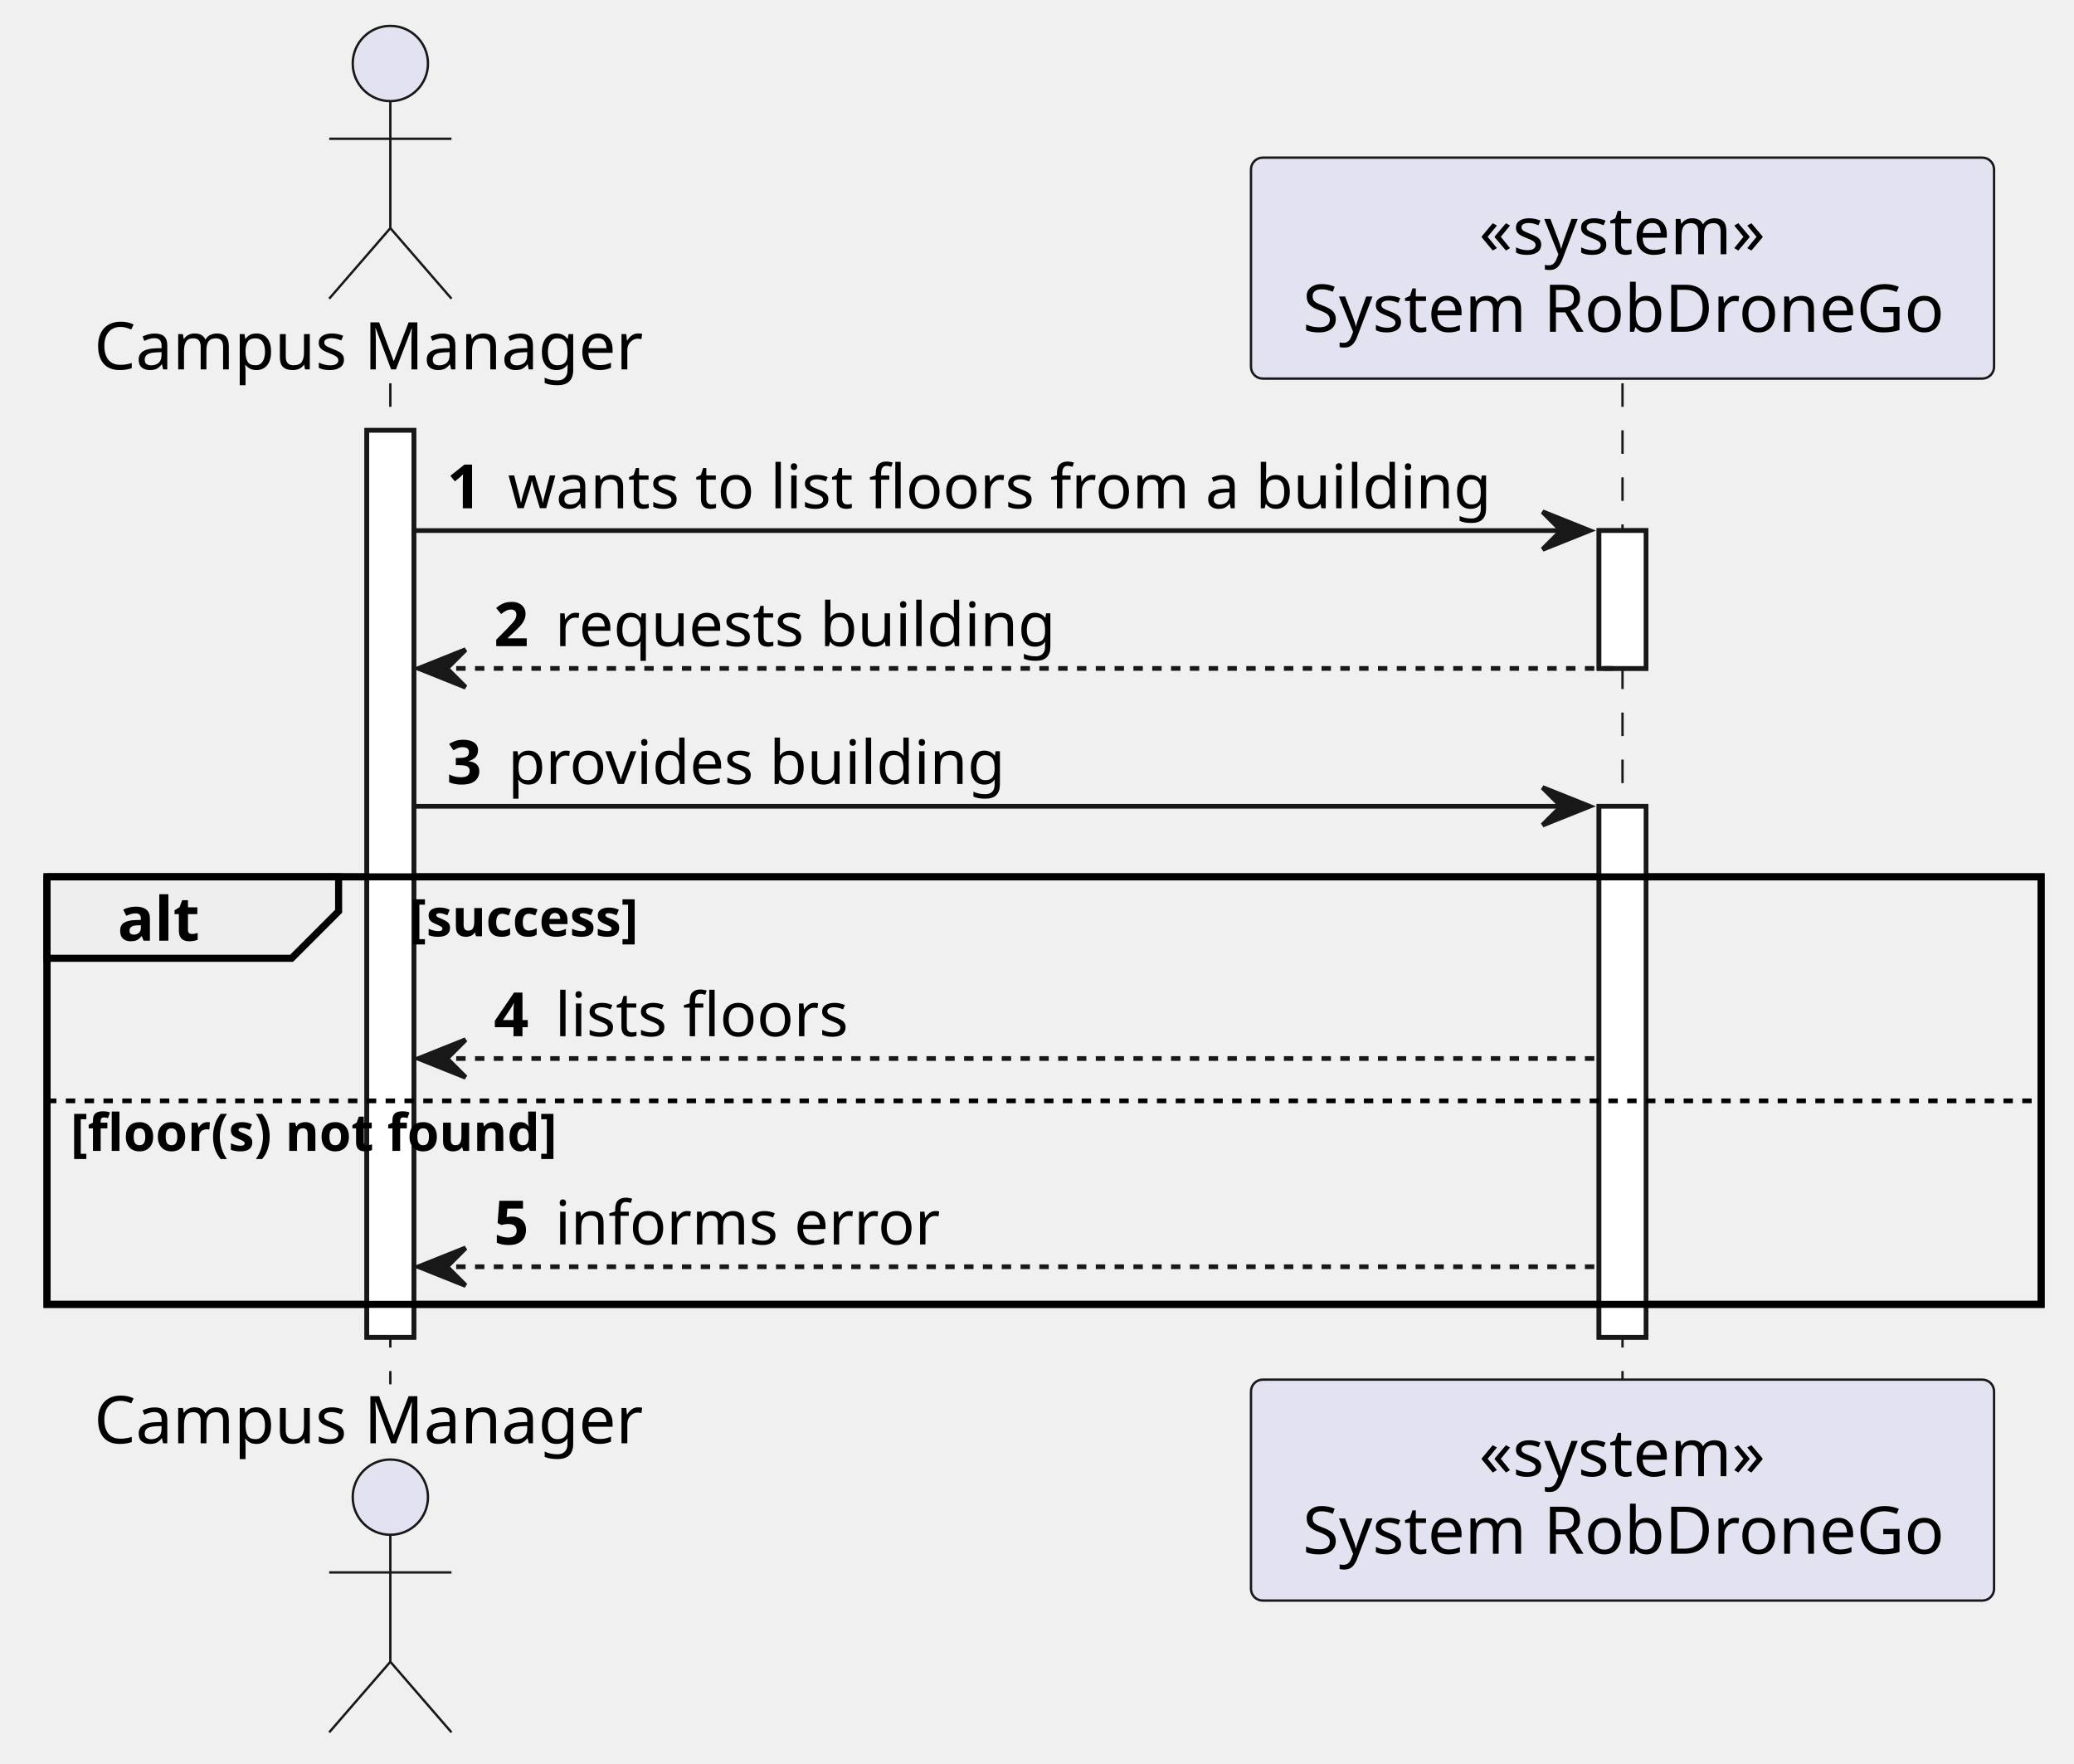
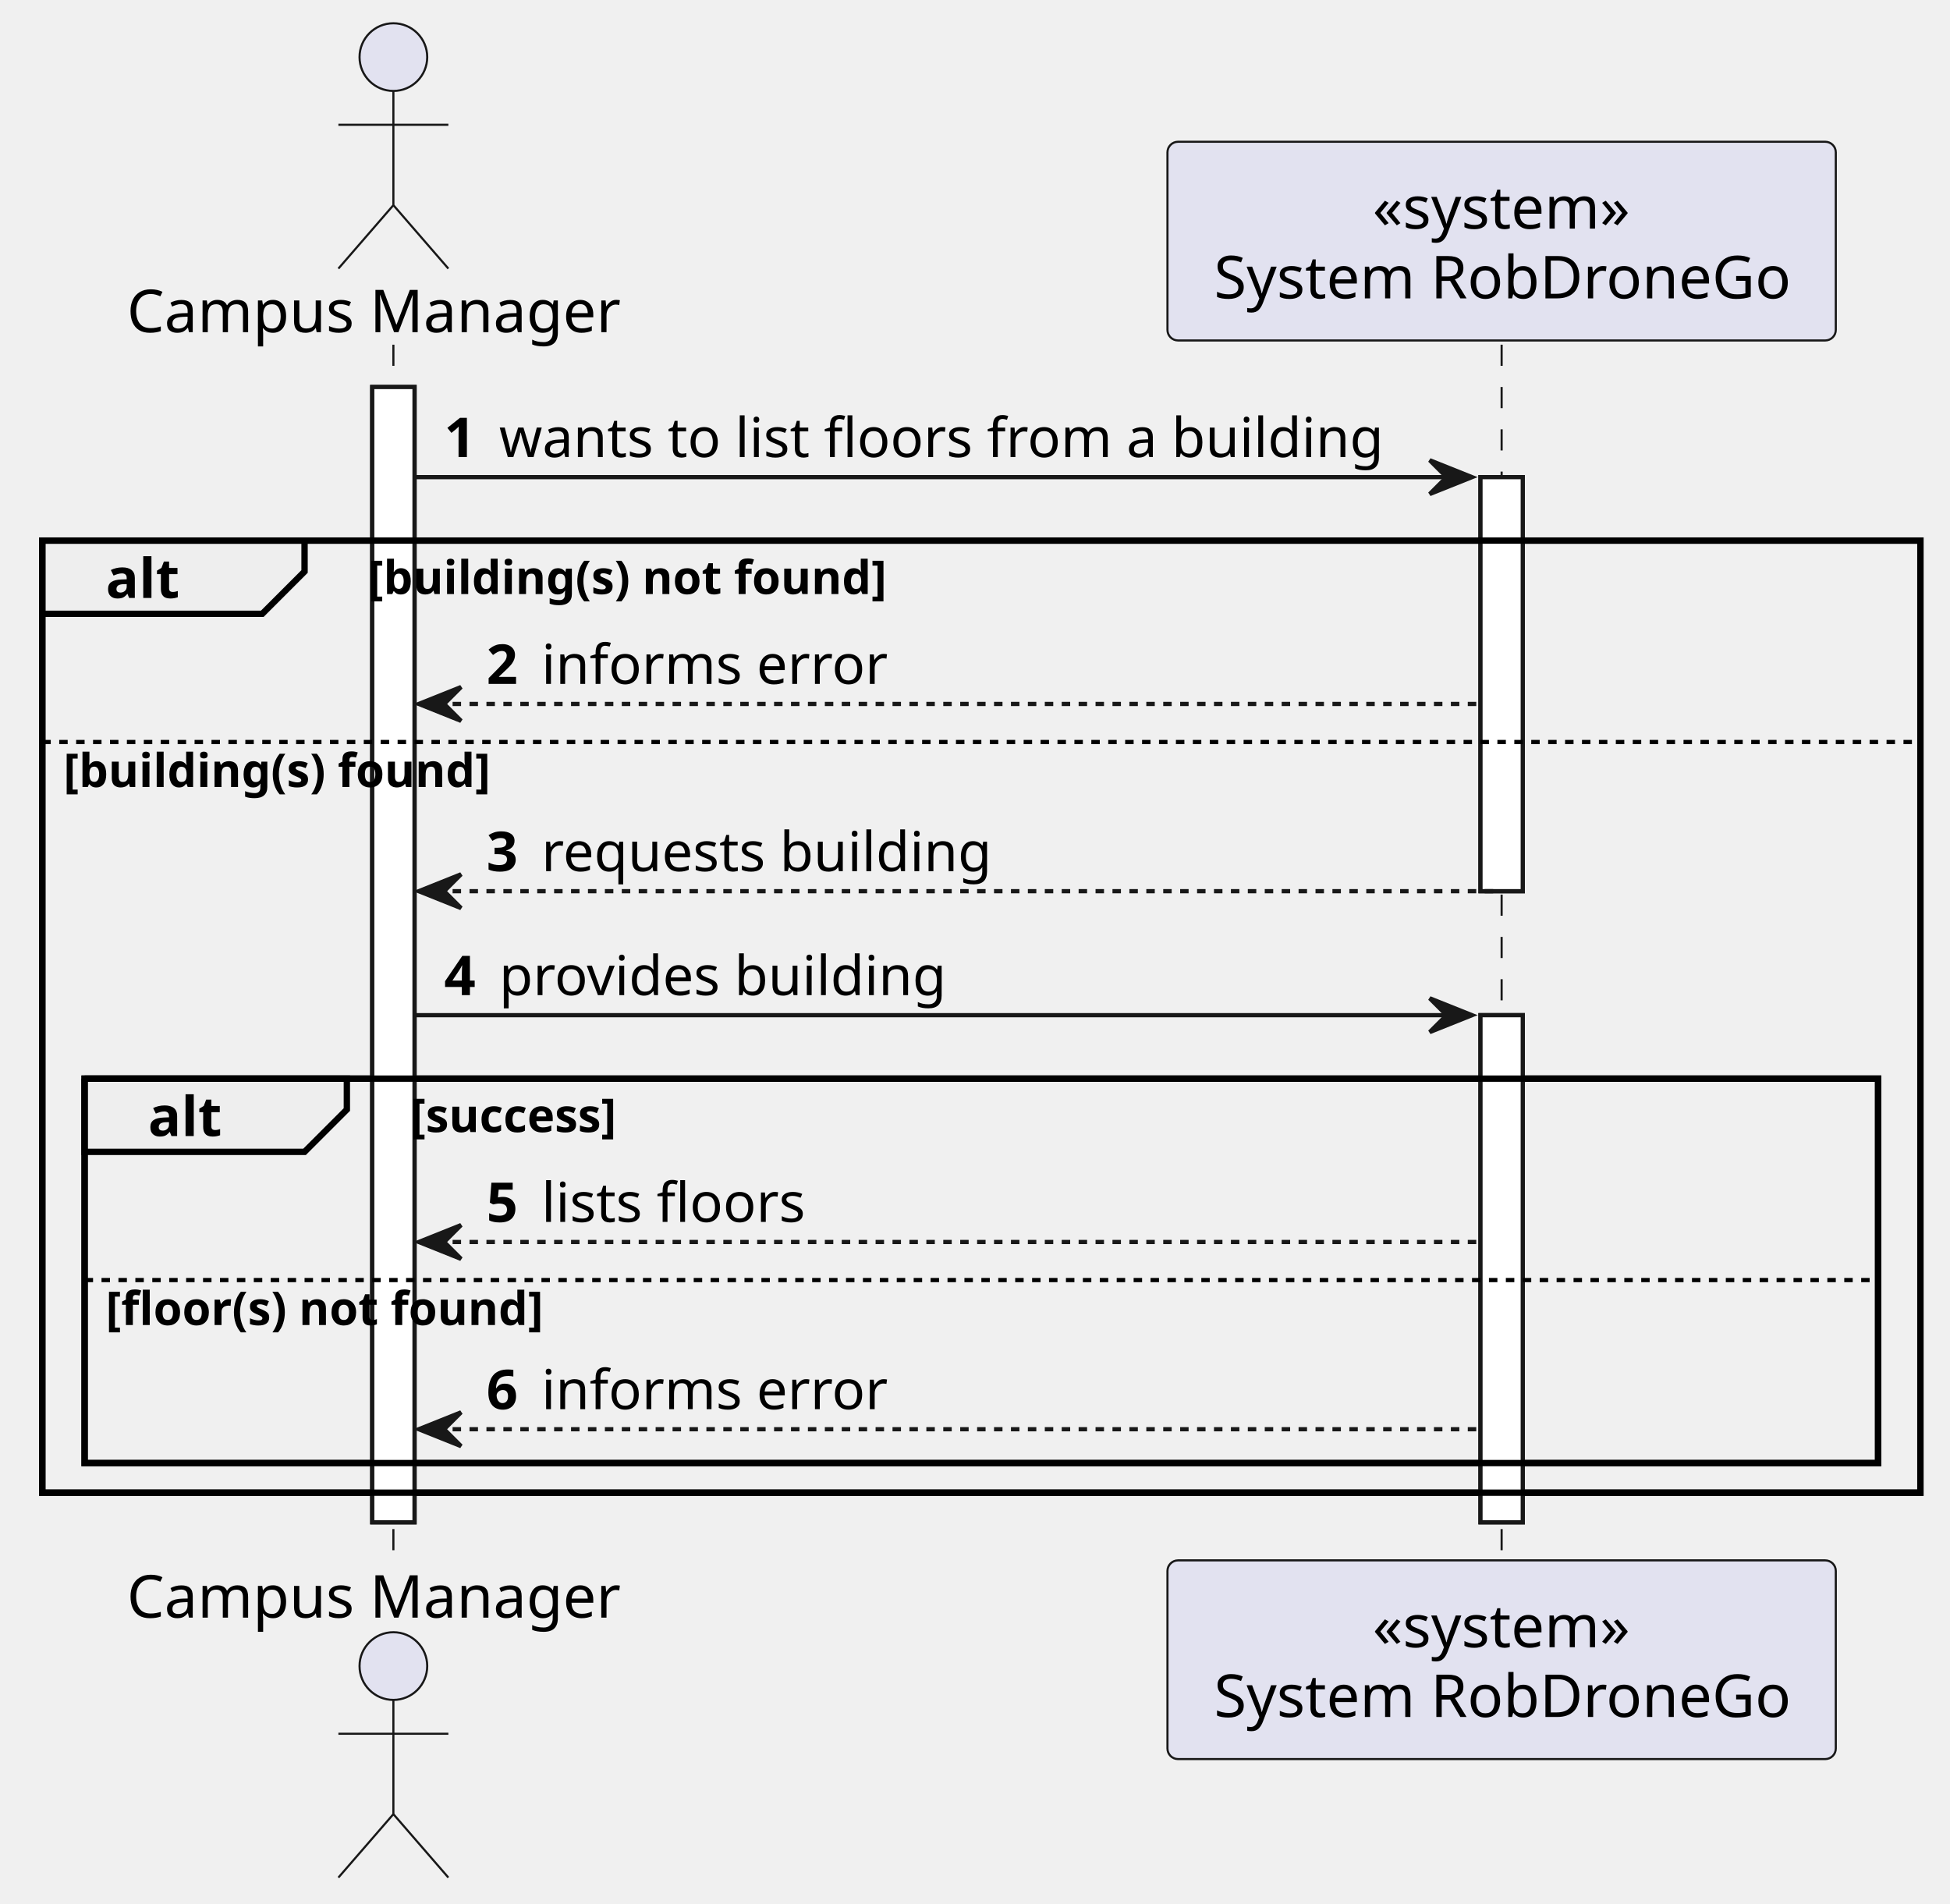
- <svg xmlns="http://www.w3.org/2000/svg" contentStyleType="text/css" height="375px" preserveAspectRatio="none" style="width:441px;height:375px;background:#FFFFFF;" version="1.1" viewBox="0 0 441 375" width="441px" zoomAndPan="magnify">
+ <svg xmlns="http://www.w3.org/2000/svg" contentStyleType="text/css" height="450px" preserveAspectRatio="none" style="width:461px;height:450px;background:#FFFFFF;" version="1.1" viewBox="0 0 461 450" width="461px" zoomAndPan="magnify">
  <defs />
  <g>
-     <rect fill="#FFFFFF" height="192.818" style="stroke:#181818;stroke-width:1.0;" width="10" x="78" y="91.488" />
-     <rect fill="#FFFFFF" height="29.311" style="stroke:#181818;stroke-width:1.0;" width="10" x="340" y="112.799" />
-     <rect fill="#FFFFFF" height="112.887" style="stroke:#181818;stroke-width:1.0;" width="10" x="340" y="171.42" />
-     <rect fill="none" height="90.887" style="stroke:#000000;stroke-width:1.5;" width="424" x="10" y="186.42" />
-     <line style="stroke:#181818;stroke-width:0.5;stroke-dasharray:5.0,5.0;" x1="83" x2="83" y1="81.488" y2="294.307" />
-     <line style="stroke:#181818;stroke-width:0.5;stroke-dasharray:5.0,5.0;" x1="345" x2="345" y1="81.488" y2="294.307" />
-     <text fill="#000000" font-family="sans-serif" font-size="14" lengthAdjust="spacing" textLength="120" x="20" y="78.535">Campus Manager</text>
-     <ellipse cx="83" cy="13.5" fill="#E2E2F0" rx="8" ry="8" style="stroke:#181818;stroke-width:0.5;" />
-     <path d="M83,21.5 L83,48.5 M70,29.5 L96,29.5 M83,48.5 L70,63.5 M83,48.5 L96,63.5 " fill="none" style="stroke:#181818;stroke-width:0.5;" />
-     <text fill="#000000" font-family="sans-serif" font-size="14" lengthAdjust="spacing" textLength="120" x="20" y="306.842">Campus Manager</text>
-     <ellipse cx="83" cy="318.295" fill="#E2E2F0" rx="8" ry="8" style="stroke:#181818;stroke-width:0.5;" />
-     <path d="M83,326.295 L83,353.295 M70,334.295 L96,334.295 M83,353.295 L70,368.295 M83,353.295 L96,368.295 " fill="none" style="stroke:#181818;stroke-width:0.5;" />
-     <rect fill="#E2E2F0" height="46.977" rx="2.5" ry="2.5" style="stroke:#181818;stroke-width:0.5;" width="158" x="266" y="33.512" />
-     <text fill="#000000" font-family="sans-serif" font-size="14" lengthAdjust="spacing" textLength="61" x="314.5" y="54.047">«system»</text>
-     <text fill="#000000" font-family="sans-serif" font-size="14" lengthAdjust="spacing" textLength="140" x="277" y="70.535">System RobDroneGo</text>
-     <rect fill="#E2E2F0" height="46.977" rx="2.5" ry="2.5" style="stroke:#181818;stroke-width:0.5;" width="158" x="266" y="293.307" />
-     <text fill="#000000" font-family="sans-serif" font-size="14" lengthAdjust="spacing" textLength="61" x="314.5" y="313.842">«system»</text>
-     <text fill="#000000" font-family="sans-serif" font-size="14" lengthAdjust="spacing" textLength="140" x="277" y="330.33">System RobDroneGo</text>
-     <rect fill="#FFFFFF" height="192.818" style="stroke:#181818;stroke-width:1.0;" width="10" x="78" y="91.488" />
-     <rect fill="#FFFFFF" height="29.311" style="stroke:#181818;stroke-width:1.0;" width="10" x="340" y="112.799" />
-     <rect fill="#FFFFFF" height="112.887" style="stroke:#181818;stroke-width:1.0;" width="10" x="340" y="171.42" />
-     <polygon fill="#181818" points="328,108.799,338,112.799,328,116.799,332,112.799" style="stroke:#181818;stroke-width:1.0;" />
-     <line style="stroke:#181818;stroke-width:1.0;" x1="88" x2="334" y1="112.799" y2="112.799" />
-     <text fill="#000000" font-family="sans-serif" font-size="13" font-weight="bold" lengthAdjust="spacing" textLength="9" x="95" y="108.057">1</text>
-     <text fill="#000000" font-family="sans-serif" font-size="13" lengthAdjust="spacing" textLength="220" x="108" y="108.057">wants to list floors from a building</text>
-     <polygon fill="#181818" points="99,138.109,89,142.109,99,146.109,95,142.109" style="stroke:#181818;stroke-width:1.0;" />
-     <line style="stroke:#181818;stroke-width:1.0;stroke-dasharray:2.0,2.0;" x1="93" x2="344" y1="142.109" y2="142.109" />
-     <text fill="#000000" font-family="sans-serif" font-size="13" font-weight="bold" lengthAdjust="spacing" textLength="9" x="105" y="137.367">2</text>
-     <text fill="#000000" font-family="sans-serif" font-size="13" lengthAdjust="spacing" textLength="110" x="118" y="137.367">requests building</text>
-     <polygon fill="#181818" points="328,167.42,338,171.42,328,175.42,332,171.42" style="stroke:#181818;stroke-width:1.0;" />
-     <line style="stroke:#181818;stroke-width:1.0;" x1="88" x2="334" y1="171.42" y2="171.42" />
-     <text fill="#000000" font-family="sans-serif" font-size="13" font-weight="bold" lengthAdjust="spacing" textLength="9" x="95" y="166.678">3</text>
-     <text fill="#000000" font-family="sans-serif" font-size="13" lengthAdjust="spacing" textLength="110" x="108" y="166.678">provides building</text>
-     <path d="M10,186.42 L72,186.42 L72,193.731 L62,203.731 L10,203.731 L10,186.42 " fill="#EEEEEE" style="stroke:#000000;stroke-width:1.5;" />
-     <rect fill="none" height="90.887" style="stroke:#000000;stroke-width:1.5;" width="424" x="10" y="186.42" />
-     <text fill="#000000" font-family="sans-serif" font-size="13" font-weight="bold" lengthAdjust="spacing" textLength="17" x="25" y="199.988">alt</text>
-     <text fill="#000000" font-family="sans-serif" font-size="11" font-weight="bold" lengthAdjust="spacing" textLength="51" x="87" y="199.055">[success]</text>
-     <polygon fill="#181818" points="99,221.041,89,225.041,99,229.041,95,225.041" style="stroke:#181818;stroke-width:1.0;" />
-     <line style="stroke:#181818;stroke-width:1.0;stroke-dasharray:2.0,2.0;" x1="93" x2="339" y1="225.041" y2="225.041" />
-     <text fill="#000000" font-family="sans-serif" font-size="13" font-weight="bold" lengthAdjust="spacing" textLength="9" x="105" y="220.299">4</text>
-     <text fill="#000000" font-family="sans-serif" font-size="13" lengthAdjust="spacing" textLength="68" x="118" y="220.299">lists floors</text>
-     <line style="stroke:#000000;stroke-width:1.0;stroke-dasharray:2.0,2.0;" x1="10" x2="434" y1="234.041" y2="234.041" />
-     <text fill="#000000" font-family="sans-serif" font-size="11" font-weight="bold" lengthAdjust="spacing" textLength="109" x="15" y="244.676">[floor(s) not found]</text>
-     <polygon fill="#181818" points="99,265.307,89,269.307,99,273.307,95,269.307" style="stroke:#181818;stroke-width:1.0;" />
-     <line style="stroke:#181818;stroke-width:1.0;stroke-dasharray:2.0,2.0;" x1="93" x2="339" y1="269.307" y2="269.307" />
-     <text fill="#000000" font-family="sans-serif" font-size="13" font-weight="bold" lengthAdjust="spacing" textLength="9" x="105" y="264.565">5</text>
-     <text fill="#000000" font-family="sans-serif" font-size="13" lengthAdjust="spacing" textLength="83" x="118" y="264.565">informs error</text>
+     <rect fill="#FFFFFF" height="268.394" style="stroke:#181818;stroke-width:1.0;" width="10" x="88" y="91.488" />
+     <rect fill="#FFFFFF" height="97.887" style="stroke:#181818;stroke-width:1.0;" width="10" x="350" y="112.799" />
+     <rect fill="#FFFFFF" height="119.887" style="stroke:#181818;stroke-width:1.0;" width="10" x="350" y="239.996" />
+     <rect fill="none" height="225.084" style="stroke:#000000;stroke-width:1.5;" width="444" x="10" y="127.799" />
+     <rect fill="none" height="90.887" style="stroke:#000000;stroke-width:1.5;" width="424" x="20" y="254.996" />
+     <line style="stroke:#181818;stroke-width:0.5;stroke-dasharray:5.0,5.0;" x1="93" x2="93" y1="81.488" y2="369.883" />
+     <line style="stroke:#181818;stroke-width:0.5;stroke-dasharray:5.0,5.0;" x1="355" x2="355" y1="81.488" y2="369.883" />
+     <text fill="#000000" font-family="sans-serif" font-size="14" lengthAdjust="spacing" textLength="120" x="30" y="78.535">Campus Manager</text>
+     <ellipse cx="93" cy="13.5" fill="#E2E2F0" rx="8" ry="8" style="stroke:#181818;stroke-width:0.5;" />
+     <path d="M93,21.5 L93,48.5 M80,29.5 L106,29.5 M93,48.5 L80,63.5 M93,48.5 L106,63.5 " fill="none" style="stroke:#181818;stroke-width:0.5;" />
+     <text fill="#000000" font-family="sans-serif" font-size="14" lengthAdjust="spacing" textLength="120" x="30" y="382.418">Campus Manager</text>
+     <ellipse cx="93" cy="393.871" fill="#E2E2F0" rx="8" ry="8" style="stroke:#181818;stroke-width:0.5;" />
+     <path d="M93,401.871 L93,428.871 M80,409.871 L106,409.871 M93,428.871 L80,443.871 M93,428.871 L106,443.871 " fill="none" style="stroke:#181818;stroke-width:0.5;" />
+     <rect fill="#E2E2F0" height="46.977" rx="2.5" ry="2.5" style="stroke:#181818;stroke-width:0.5;" width="158" x="276" y="33.512" />
+     <text fill="#000000" font-family="sans-serif" font-size="14" lengthAdjust="spacing" textLength="61" x="324.5" y="54.047">«system»</text>
+     <text fill="#000000" font-family="sans-serif" font-size="14" lengthAdjust="spacing" textLength="140" x="287" y="70.535">System RobDroneGo</text>
+     <rect fill="#E2E2F0" height="46.977" rx="2.5" ry="2.5" style="stroke:#181818;stroke-width:0.5;" width="158" x="276" y="368.883" />
+     <text fill="#000000" font-family="sans-serif" font-size="14" lengthAdjust="spacing" textLength="61" x="324.5" y="389.418">«system»</text>
+     <text fill="#000000" font-family="sans-serif" font-size="14" lengthAdjust="spacing" textLength="140" x="287" y="405.906">System RobDroneGo</text>
+     <rect fill="#FFFFFF" height="268.394" style="stroke:#181818;stroke-width:1.0;" width="10" x="88" y="91.488" />
+     <rect fill="#FFFFFF" height="97.887" style="stroke:#181818;stroke-width:1.0;" width="10" x="350" y="112.799" />
+     <rect fill="#FFFFFF" height="119.887" style="stroke:#181818;stroke-width:1.0;" width="10" x="350" y="239.996" />
+     <polygon fill="#181818" points="338,108.799,348,112.799,338,116.799,342,112.799" style="stroke:#181818;stroke-width:1.0;" />
+     <line style="stroke:#181818;stroke-width:1.0;" x1="98" x2="344" y1="112.799" y2="112.799" />
+     <text fill="#000000" font-family="sans-serif" font-size="13" font-weight="bold" lengthAdjust="spacing" textLength="9" x="105" y="108.057">1</text>
+     <text fill="#000000" font-family="sans-serif" font-size="13" lengthAdjust="spacing" textLength="220" x="118" y="108.057">wants to list floors from a building</text>
+     <path d="M10,127.799 L72,127.799 L72,135.109 L62,145.109 L10,145.109 L10,127.799 " fill="#EEEEEE" style="stroke:#000000;stroke-width:1.5;" />
+     <rect fill="none" height="225.084" style="stroke:#000000;stroke-width:1.5;" width="444" x="10" y="127.799" />
+     <text fill="#000000" font-family="sans-serif" font-size="13" font-weight="bold" lengthAdjust="spacing" textLength="17" x="25" y="141.367">alt</text>
+     <text fill="#000000" font-family="sans-serif" font-size="11" font-weight="bold" lengthAdjust="spacing" textLength="128" x="87" y="140.434">[building(s) not found]</text>
+     <polygon fill="#181818" points="109,162.42,99,166.42,109,170.42,105,166.42" style="stroke:#181818;stroke-width:1.0;" />
+     <line style="stroke:#181818;stroke-width:1.0;stroke-dasharray:2.0,2.0;" x1="103" x2="349" y1="166.42" y2="166.42" />
+     <text fill="#000000" font-family="sans-serif" font-size="13" font-weight="bold" lengthAdjust="spacing" textLength="9" x="115" y="161.678">2</text>
+     <text fill="#000000" font-family="sans-serif" font-size="13" lengthAdjust="spacing" textLength="83" x="128" y="161.678">informs error</text>
+     <line style="stroke:#000000;stroke-width:1.0;stroke-dasharray:2.0,2.0;" x1="10" x2="454" y1="175.42" y2="175.42" />
+     <text fill="#000000" font-family="sans-serif" font-size="11" font-weight="bold" lengthAdjust="spacing" textLength="106" x="15" y="186.055">[building(s) found]</text>
+     <polygon fill="#181818" points="109,206.685,99,210.685,109,214.685,105,210.685" style="stroke:#181818;stroke-width:1.0;" />
+     <line style="stroke:#181818;stroke-width:1.0;stroke-dasharray:2.0,2.0;" x1="103" x2="354" y1="210.685" y2="210.685" />
+     <text fill="#000000" font-family="sans-serif" font-size="13" font-weight="bold" lengthAdjust="spacing" textLength="9" x="115" y="205.943">3</text>
+     <text fill="#000000" font-family="sans-serif" font-size="13" lengthAdjust="spacing" textLength="110" x="128" y="205.943">requests building</text>
+     <polygon fill="#181818" points="338,235.996,348,239.996,338,243.996,342,239.996" style="stroke:#181818;stroke-width:1.0;" />
+     <line style="stroke:#181818;stroke-width:1.0;" x1="98" x2="344" y1="239.996" y2="239.996" />
+     <text fill="#000000" font-family="sans-serif" font-size="13" font-weight="bold" lengthAdjust="spacing" textLength="9" x="105" y="235.254">4</text>
+     <text fill="#000000" font-family="sans-serif" font-size="13" lengthAdjust="spacing" textLength="110" x="118" y="235.254">provides building</text>
+     <path d="M20,254.996 L82,254.996 L82,262.307 L72,272.307 L20,272.307 L20,254.996 " fill="#EEEEEE" style="stroke:#000000;stroke-width:1.5;" />
+     <rect fill="none" height="90.887" style="stroke:#000000;stroke-width:1.5;" width="424" x="20" y="254.996" />
+     <text fill="#000000" font-family="sans-serif" font-size="13" font-weight="bold" lengthAdjust="spacing" textLength="17" x="35" y="268.565">alt</text>
+     <text fill="#000000" font-family="sans-serif" font-size="11" font-weight="bold" lengthAdjust="spacing" textLength="51" x="97" y="267.631">[success]</text>
+     <polygon fill="#181818" points="109,289.617,99,293.617,109,297.617,105,293.617" style="stroke:#181818;stroke-width:1.0;" />
+     <line style="stroke:#181818;stroke-width:1.0;stroke-dasharray:2.0,2.0;" x1="103" x2="349" y1="293.617" y2="293.617" />
+     <text fill="#000000" font-family="sans-serif" font-size="13" font-weight="bold" lengthAdjust="spacing" textLength="9" x="115" y="288.875">5</text>
+     <text fill="#000000" font-family="sans-serif" font-size="13" lengthAdjust="spacing" textLength="68" x="128" y="288.875">lists floors</text>
+     <line style="stroke:#000000;stroke-width:1.0;stroke-dasharray:2.0,2.0;" x1="20" x2="444" y1="302.617" y2="302.617" />
+     <text fill="#000000" font-family="sans-serif" font-size="11" font-weight="bold" lengthAdjust="spacing" textLength="109" x="25" y="313.252">[floor(s) not found]</text>
+     <polygon fill="#181818" points="109,333.883,99,337.883,109,341.883,105,337.883" style="stroke:#181818;stroke-width:1.0;" />
+     <line style="stroke:#181818;stroke-width:1.0;stroke-dasharray:2.0,2.0;" x1="103" x2="349" y1="337.883" y2="337.883" />
+     <text fill="#000000" font-family="sans-serif" font-size="13" font-weight="bold" lengthAdjust="spacing" textLength="9" x="115" y="333.141">6</text>
+     <text fill="#000000" font-family="sans-serif" font-size="13" lengthAdjust="spacing" textLength="83" x="128" y="333.141">informs error</text>
  </g>
</svg>
